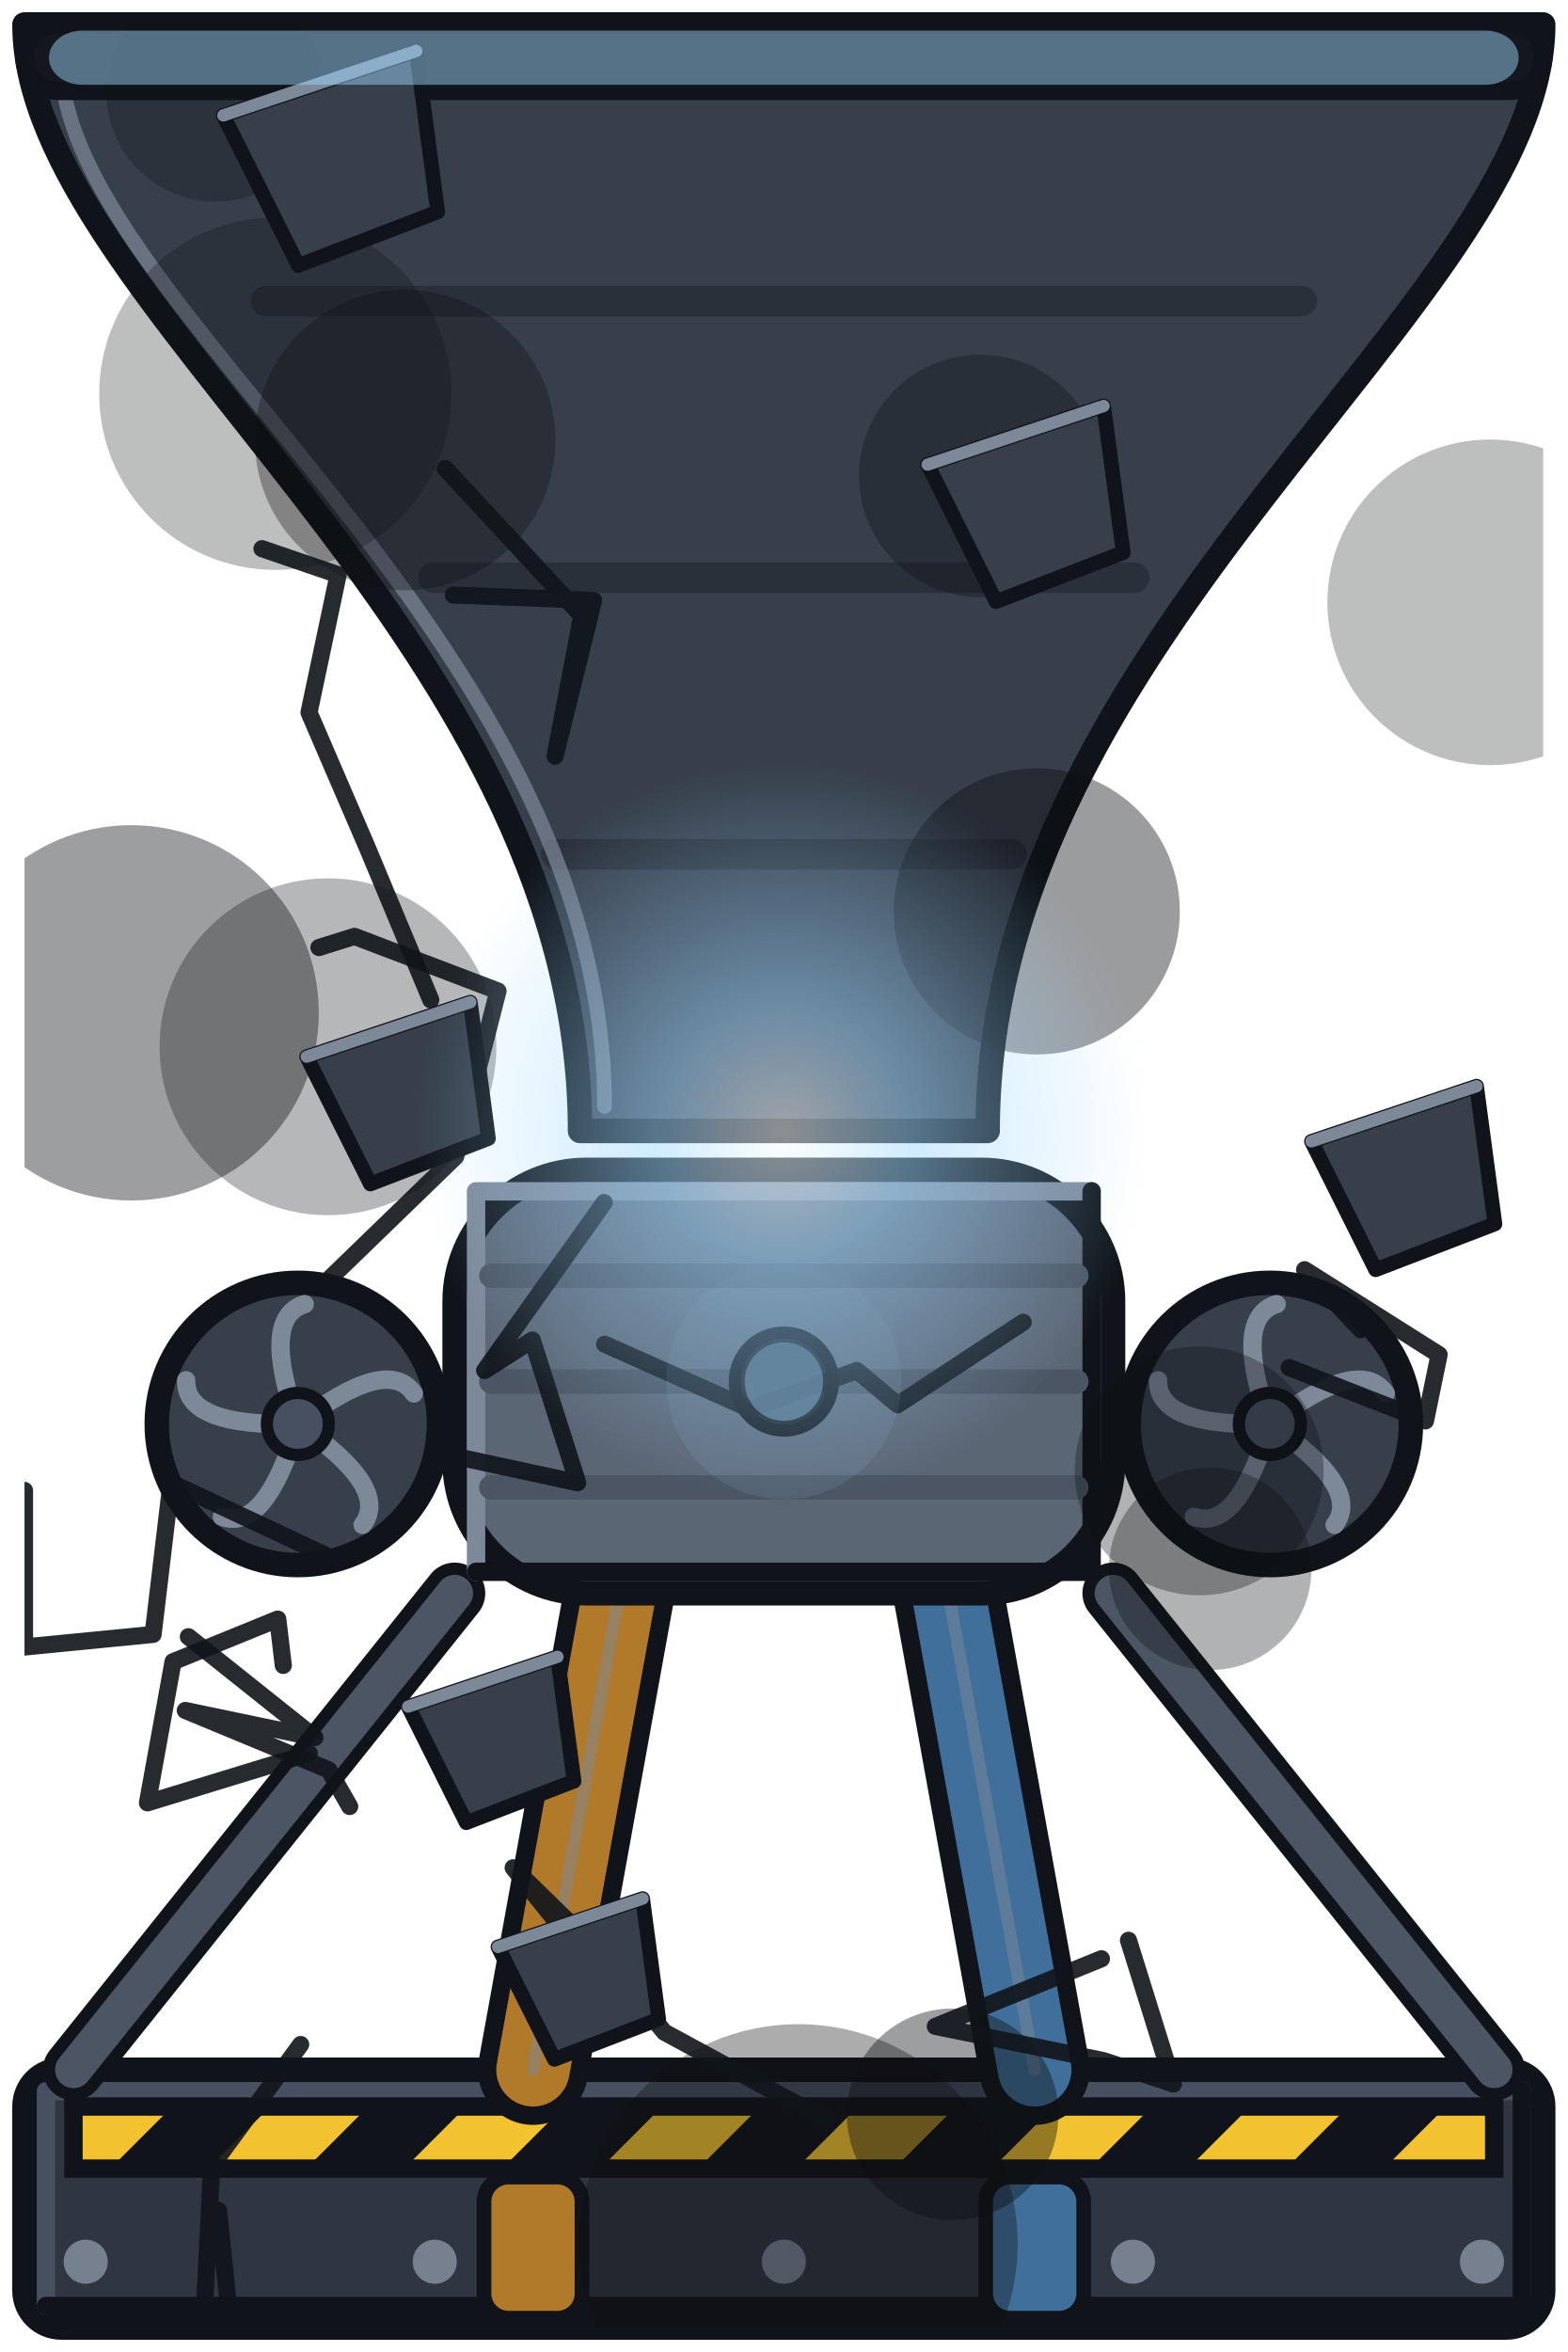
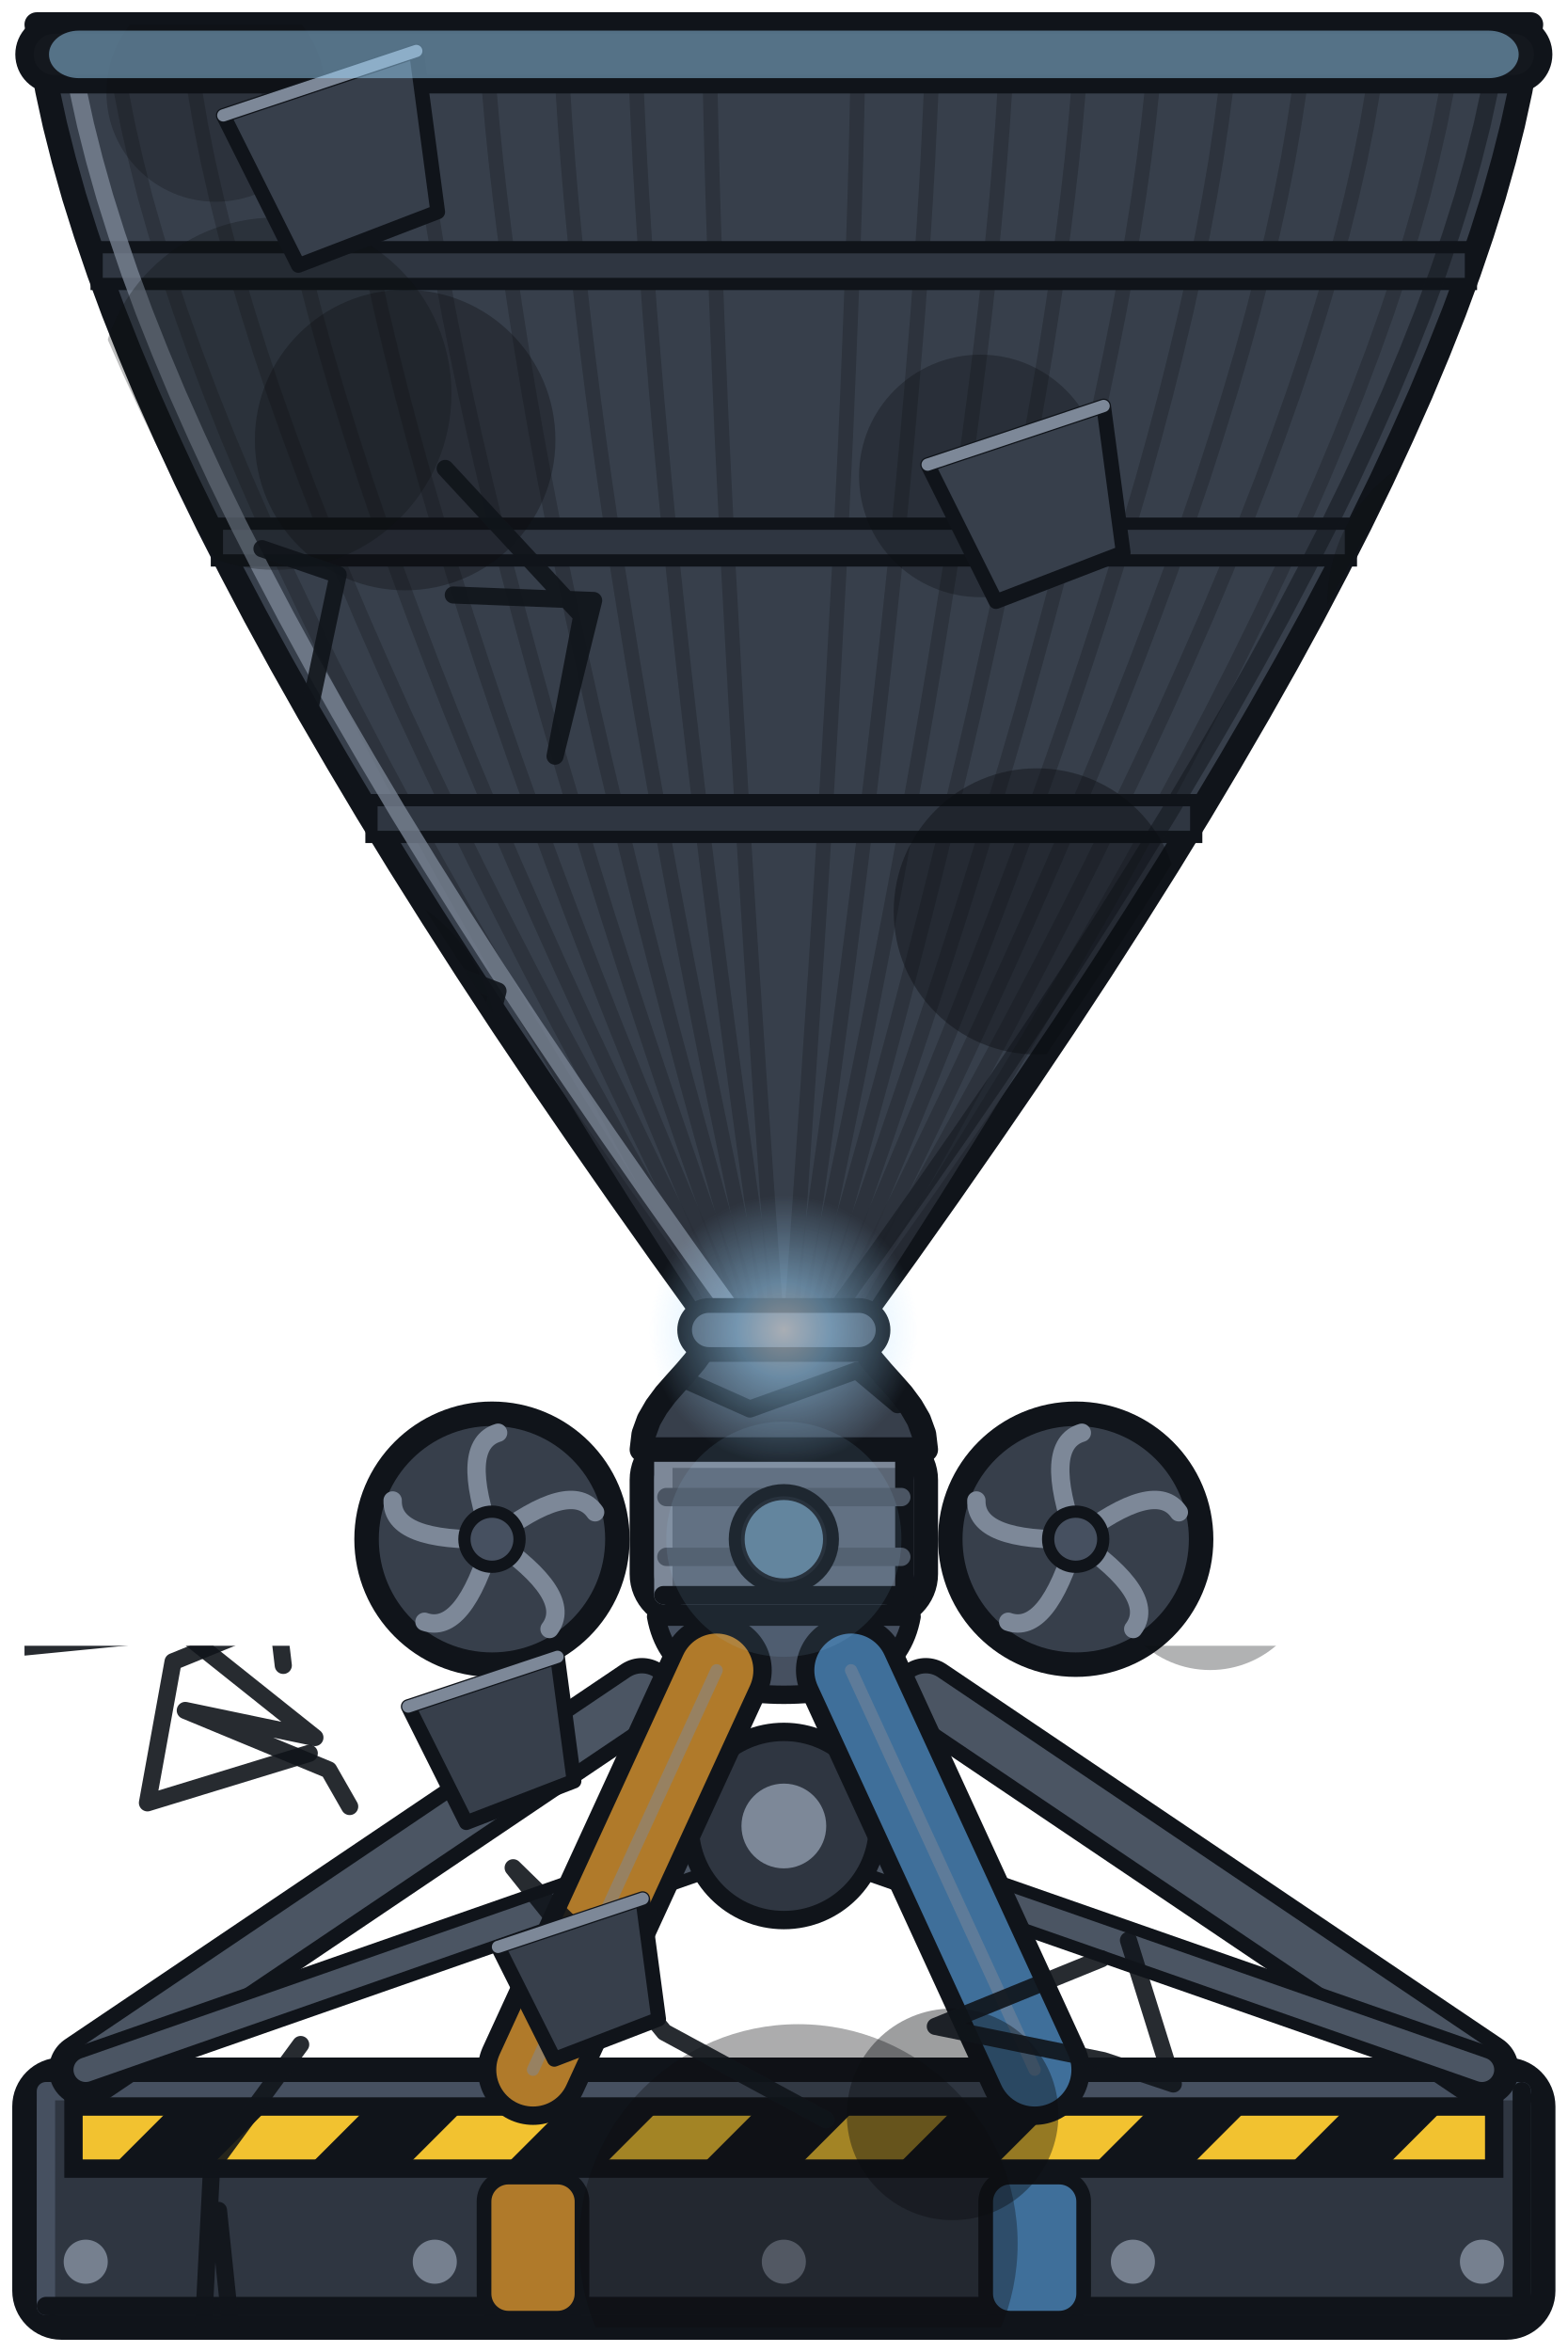
<svg xmlns="http://www.w3.org/2000/svg" width="128" height="192" viewBox="0 0 128 192">
  <defs>
    <radialGradient id="engine_bell_m_throat">
      <stop offset="0" stop-color="#ffffff" stop-opacity="0.95" />
      <stop offset="0.35" stop-color="#9fd8ff" stop-opacity="0.9" />
      <stop offset="1" stop-color="#9fd8ff" stop-opacity="0" />
    </radialGradient>
  </defs>
  <g id="base">
    <rect x="2" y="168.96" width="124" height="21.04" rx="3" fill="#2f3641" stroke="#10141a" stroke-width="2" />
    <path d="M3.75,188.25 L3.75,170.71 L124.25,170.71" fill="none" stroke="#465060" stroke-width="1.5" stroke-linejoin="round" stroke-linecap="round" />
    <path d="M124.25,170.71 L124.25,188.25 L3.75,188.25" fill="none" stroke="#10141a" stroke-width="1.5" stroke-linejoin="round" stroke-linecap="round" />
    <clipPath id="hz_bell_m_6_171">
      <rect x="6" y="171.96" width="116" height="5.07" />
    </clipPath>
    <rect x="6" y="171.96" width="116" height="5.07" fill="#f2c230" />
    <g clip-path="url(#hz_bell_m_6_171)">
      <polygon points="-7,177.03 1,177.03 6.07,171.96 -1.93,171.96" fill="#10141a" />
      <polygon points="9,177.03 17,177.03 22.07,171.96 14.07,171.96" fill="#10141a" />
      <polygon points="25,177.03 33,177.03 38.07,171.96 30.07,171.96" fill="#10141a" />
      <polygon points="41,177.03 49,177.03 54.07,171.96 46.07,171.96" fill="#10141a" />
      <polygon points="57,177.03 65,177.03 70.07,171.96 62.07,171.96" fill="#10141a" />
      <polygon points="73,177.03 81,177.03 86.07,171.96 78.07,171.96" fill="#10141a" />
      <polygon points="89,177.03 97,177.03 102.07,171.96 94.07,171.96" fill="#10141a" />
      <polygon points="105,177.03 113,177.03 118.07,171.96 110.07,171.96" fill="#10141a" />
      <polygon points="121,177.03 129,177.03 134.07,171.96 126.07,171.96" fill="#10141a" />
    </g>
    <rect x="6" y="171.96" width="116" height="5.07" fill="none" stroke="#10141a" stroke-width="1.5" />
    <circle cx="7" cy="184.63" r="1.8" fill="#7d8898" opacity="0.9" />
    <circle cx="35.5" cy="184.63" r="1.8" fill="#7d8898" opacity="0.9" />
    <circle cx="64" cy="184.63" r="1.8" fill="#7d8898" opacity="0.9" />
    <circle cx="92.5" cy="184.63" r="1.8" fill="#7d8898" opacity="0.9" />
    <circle cx="121" cy="184.63" r="1.8" fill="#7d8898" opacity="0.9" />
    <rect x="39.52" y="177.72" width="8" height="11.52" rx="2" fill="#b07a2a" stroke="#10141a" stroke-width="1.2" />
    <rect x="80.48" y="177.72" width="8" height="11.52" rx="2" fill="#3f6f9a" stroke="#10141a" stroke-width="1.2" />
-     <line x1="6" y1="168.96" x2="37.12" y2="130.06" stroke="#10141a" stroke-width="5" stroke-linecap="round" />
-     <line x1="6" y1="168.96" x2="37.12" y2="130.06" stroke="#4b5563" stroke-width="3" stroke-linecap="round" />
-     <line x1="122" y1="168.96" x2="90.88" y2="130.06" stroke="#10141a" stroke-width="5" stroke-linecap="round" />
-     <line x1="122" y1="168.96" x2="90.88" y2="130.06" stroke="#4b5563" stroke-width="3" stroke-linecap="round" />
-     <line x1="50.56" y1="130.06" x2="43.52" y2="168.96" stroke="#10141a" stroke-width="9" stroke-linecap="round" />
-     <line x1="50.56" y1="130.06" x2="43.52" y2="168.96" stroke="#b07a2a" stroke-width="6" stroke-linecap="round" />
-     <line x1="50.56" y1="130.06" x2="43.52" y2="168.96" stroke="#7d8898" stroke-width="1" stroke-linecap="round" opacity="0.5" />
-     <line x1="77.44" y1="130.06" x2="84.48" y2="168.96" stroke="#10141a" stroke-width="9" stroke-linecap="round" />
-     <line x1="77.44" y1="130.06" x2="84.48" y2="168.96" stroke="#3f6f9a" stroke-width="6" stroke-linecap="round" />
-     <line x1="77.44" y1="130.06" x2="84.48" y2="168.96" stroke="#7d8898" stroke-width="1" stroke-linecap="round" opacity="0.5" />
-     <rect x="37.12" y="95.5" width="53.76" height="34.56" rx="10.75" fill="#5b6675" stroke="#10141a" stroke-width="2" />
-     <path d="M38.87,128.31 L38.87,97.25 L89.13,97.25" fill="none" stroke="#7d8898" stroke-width="1.5" stroke-linejoin="round" stroke-linecap="round" />
-     <path d="M89.13,97.25 L89.13,128.31 L38.87,128.31" fill="none" stroke="#10141a" stroke-width="1.5" stroke-linejoin="round" stroke-linecap="round" />
-     <line x1="40.12" y1="104.14" x2="87.88" y2="104.14" stroke="#4b5563" stroke-width="2" stroke-linecap="round" />
-     <line x1="40.12" y1="112.78" x2="87.88" y2="112.78" stroke="#4b5563" stroke-width="2" stroke-linecap="round" />
-     <line x1="40.12" y1="121.42" x2="87.88" y2="121.42" stroke="#4b5563" stroke-width="2" stroke-linecap="round" />
-     <circle cx="24.32" cy="116.24" r="11.52" fill="#373f4b" stroke="#10141a" stroke-width="2" />
-     <path d="M24.32,116.24 Q31.93,121.44 29.61,124.48" fill="none" stroke="#7d8898" stroke-width="1.5" stroke-linejoin="round" stroke-linecap="round" />
-     <path d="M24.32,116.24 Q21.72,125.08 18.12,123.82" fill="none" stroke="#7d8898" stroke-width="1.5" stroke-linejoin="round" stroke-linecap="round" />
-     <path d="M24.32,116.24 Q15.11,116.5 15.2,112.68" fill="none" stroke="#7d8898" stroke-width="1.5" stroke-linejoin="round" stroke-linecap="round" />
-     <path d="M24.32,116.24 Q21.23,107.56 24.88,106.46" fill="none" stroke="#7d8898" stroke-width="1.5" stroke-linejoin="round" stroke-linecap="round" />
-     <path d="M24.32,116.24 Q31.62,110.61 33.79,113.75" fill="none" stroke="#7d8898" stroke-width="1.5" stroke-linejoin="round" stroke-linecap="round" />
-     <circle cx="24.32" cy="116.24" r="2.53" fill="#465060" stroke="#10141a" stroke-width="1" />
-     <circle cx="103.68" cy="116.24" r="11.52" fill="#373f4b" stroke="#10141a" stroke-width="2" />
-     <path d="M103.68,116.24 Q111.29,121.44 108.97,124.48" fill="none" stroke="#7d8898" stroke-width="1.5" stroke-linejoin="round" stroke-linecap="round" />
-     <path d="M103.68,116.24 Q101.08,125.08 97.48,123.82" fill="none" stroke="#7d8898" stroke-width="1.5" stroke-linejoin="round" stroke-linecap="round" />
-     <path d="M103.68,116.24 Q94.47,116.5 94.56,112.68" fill="none" stroke="#7d8898" stroke-width="1.5" stroke-linejoin="round" stroke-linecap="round" />
-     <path d="M103.68,116.24 Q100.59,107.56 104.24,106.46" fill="none" stroke="#7d8898" stroke-width="1.5" stroke-linejoin="round" stroke-linecap="round" />
-     <path d="M103.68,116.24 Q110.98,110.61 113.15,113.75" fill="none" stroke="#7d8898" stroke-width="1.5" stroke-linejoin="round" stroke-linecap="round" />
-     <circle cx="103.68" cy="116.24" r="2.53" fill="#465060" stroke="#10141a" stroke-width="1" />
-     <path d="M47.36,92.32 C47.36,51.68 2,24.58 2,2 L126,2 C126,24.58 80.64,51.68 80.64,92.32 Z" fill="#373f4b" stroke="#10141a" stroke-width="2" stroke-linejoin="round" stroke-linecap="round" />
-     <line x1="45.42" y1="69.74" x2="82.58" y2="69.74" stroke="#2a3039" stroke-width="2.5" stroke-linecap="round" />
-     <line x1="35.4" y1="47.16" x2="92.6" y2="47.16" stroke="#2a3039" stroke-width="2.5" stroke-linecap="round" />
-     <line x1="21.73" y1="24.58" x2="106.27" y2="24.58" stroke="#2a3039" stroke-width="2.5" stroke-linecap="round" />
-     <path d="M49.36,90.32 C49.36,51.68 5,24.58 5,5" fill="none" stroke="#7d8898" stroke-width="1.2" stroke-linejoin="round" stroke-linecap="round" opacity="0.7" />
-     <rect x="2" y="2" width="124" height="5.42" rx="2.71" fill="#14181e" stroke="#10141a" stroke-width="1.5" />
-     <circle cx="64" cy="112.78" r="4" fill="#1b2028" stroke="#10141a" stroke-width="1" />
+     <rect x="52.41" y="117.33" width="23.18" height="14.64" rx="3.48" fill="#5b6675" stroke="#10141a" stroke-width="2" />
+     <path d="M54.16,130.22 L54.16,119.08 L73.84,119.08" fill="none" stroke="#7d8898" stroke-width="1.5" stroke-linejoin="round" stroke-linecap="round" />
+     <path d="M73.84,119.08 L73.84,130.22 L54.16,130.22" fill="none" stroke="#10141a" stroke-width="1.5" stroke-linejoin="round" stroke-linecap="round" />
+     <line x1="54.41" y1="122.21" x2="73.59" y2="122.21" stroke="#4b5563" stroke-width="1.5" stroke-linecap="round" />
+     <line x1="54.41" y1="127.09" x2="73.59" y2="127.09" stroke="#4b5563" stroke-width="1.5" stroke-linecap="round" />
+     <path d="M53.57,131.97 Q54.73,138.35 64,138.35 Q73.27,138.35 74.43,131.97 Z" fill="#465060" stroke="#10141a" stroke-width="1.5" stroke-linejoin="round" stroke-linecap="round" />
+     <path d="M75.59,118.33 L75.44,117.07 L75.02,115.91 L74.4,114.84 L73.66,113.84 L72.84,112.91 L72.03,112.01 L71.29,111.14 L70.67,110.29 L70.25,109.44 L70.1,108.57 L70.11,108.33 L70.15,108.09 L70.21,107.85 L70.3,107.63 L70.41,107.41 L70.55,107.2 L74.06,102.33 L77.45,97.54 L80.73,92.83 L83.9,88.21 L86.95,83.67 L89.88,79.21 L92.69,74.83 L95.39,70.54 L97.98,66.32 L100.44,62.19 L102.79,58.15 L105.03,54.18 L107.15,50.3 L109.15,46.5 L111.04,42.79 L112.81,39.16 L114.46,35.6 L116,32.14 L117.42,28.75 L118.73,25.45 L119.92,22.23 L120.99,19.09 L121.95,16.04 L122.79,13.06 L123.52,10.17 L124.13,7.37 L124.62,4.64 L125,2 L3,2 L3.38,4.64 L3.87,7.37 L4.48,10.17 L5.21,13.06 L6.05,16.04 L7.01,19.09 L8.08,22.23 L9.27,25.45 L10.58,28.75 L12,32.14 L13.54,35.6 L15.19,39.16 L16.96,42.79 L18.85,46.5 L20.85,50.3 L22.97,54.18 L25.21,58.15 L27.56,62.19 L30.02,66.32 L32.61,70.54 L35.31,74.83 L38.12,79.21 L41.05,83.67 L44.1,88.21 L47.27,92.83 L50.55,97.54 L53.94,102.33 L57.45,107.2 L57.59,107.41 L57.7,107.63 L57.79,107.85 L57.85,108.09 L57.89,108.33 L57.9,108.57 L57.75,109.44 L57.33,110.29 L56.71,111.14 L55.97,112.01 L55.16,112.91 L54.34,113.84 L53.6,114.84 L52.98,115.91 L52.56,117.07 L52.41,118.33 Z" fill="#373f4b" stroke="#10141a" stroke-width="2" stroke-linejoin="round" stroke-linecap="round" />
+     <path d="M63.39,108.57 L63.39,108.33 L63.38,108.09 L63.38,107.85 L63.37,107.63 L63.36,107.41 L63.35,107.2 L62.99,102.33 L62.65,97.54 L62.33,92.83 L62.01,88.21 L61.71,83.67 L61.41,79.21 L61.13,74.83 L60.86,70.54 L60.6,66.32 L60.36,62.19 L60.12,58.15 L59.9,54.18 L59.69,50.3 L59.48,46.5 L59.3,42.79 L59.12,39.16 L58.95,35.6 L58.8,32.14 L58.66,28.75 L58.53,25.45 L58.41,22.23 L58.3,19.09 L58.2,16.04 L58.12,13.06 L58.05,10.17 L57.99,7.37 L57.94,4.64 L57.9,2" fill="none" stroke="#2a3039" stroke-width="1.2" stroke-linejoin="round" stroke-linecap="round" opacity="0.8" />
+     <path d="M64.61,108.57 L64.61,108.33 L64.62,108.09 L64.62,107.85 L64.63,107.63 L64.64,107.41 L64.65,107.2 L65.01,102.33 L65.35,97.54 L65.67,92.83 L65.99,88.21 L66.29,83.67 L66.59,79.21 L66.87,74.83 L67.14,70.54 L67.4,66.32 L67.64,62.19 L67.88,58.15 L68.1,54.18 L68.31,50.3 L68.52,46.5 L68.7,42.79 L68.88,39.16 L69.05,35.6 L69.2,32.14 L69.34,28.75 L69.47,25.45 L69.59,22.23 L69.7,19.09 L69.8,16.04 L69.88,13.06 L69.95,10.17 L70.01,7.37 L70.06,4.64 L70.1,2" fill="none" stroke="#2a3039" stroke-width="1.2" stroke-linejoin="round" stroke-linecap="round" opacity="0.8" />
+     <path d="M62.78,108.57 L62.78,108.33 L62.77,108.09 L62.76,107.85 L62.74,107.63 L62.72,107.41 L62.69,107.2 L61.99,102.33 L61.31,97.54 L60.65,92.83 L60.02,88.21 L59.41,83.67 L58.82,79.21 L58.26,74.83 L57.72,70.54 L57.2,66.32 L56.71,62.19 L56.24,58.15 L55.79,54.18 L55.37,50.3 L54.97,46.5 L54.59,42.79 L54.24,39.16 L53.91,35.6 L53.6,32.14 L53.32,28.75 L53.05,25.45 L52.82,22.23 L52.6,19.09 L52.41,16.04 L52.24,13.06 L52.1,10.17 L51.97,7.37 L51.88,4.64 L51.8,2" fill="none" stroke="#2a3039" stroke-width="1.2" stroke-linejoin="round" stroke-linecap="round" opacity="0.8" />
+     <path d="M65.22,108.57 L65.22,108.33 L65.23,108.09 L65.24,107.85 L65.26,107.63 L65.28,107.41 L65.31,107.2 L66.01,102.33 L66.69,97.54 L67.35,92.83 L67.98,88.21 L68.59,83.67 L69.18,79.21 L69.74,74.83 L70.28,70.54 L70.8,66.32 L71.29,62.19 L71.76,58.15 L72.21,54.18 L72.63,50.3 L73.03,46.5 L73.41,42.79 L73.76,39.16 L74.09,35.6 L74.4,32.14 L74.68,28.75 L74.95,25.45 L75.18,22.23 L75.4,19.09 L75.59,16.04 L75.76,13.06 L75.9,10.17 L76.03,7.37 L76.12,4.64 L76.2,2" fill="none" stroke="#2a3039" stroke-width="1.2" stroke-linejoin="round" stroke-linecap="round" opacity="0.8" />
+     <path d="M62.17,108.57 L62.17,108.33 L62.15,108.09 L62.14,107.85 L62.11,107.63 L62.08,107.41 L62.04,107.2 L60.98,102.33 L59.96,97.54 L58.98,92.83 L58.03,88.21 L57.12,83.67 L56.24,79.21 L55.39,74.83 L54.58,70.54 L53.81,66.32 L53.07,62.19 L52.36,58.15 L51.69,54.18 L51.06,50.3 L50.45,46.5 L49.89,42.79 L49.36,39.16 L48.86,35.6 L48.4,32.14 L47.97,28.75 L47.58,25.45 L47.22,22.23 L46.9,19.09 L46.61,16.04 L46.36,13.06 L46.14,10.17 L45.96,7.37 L45.81,4.64 L45.7,2" fill="none" stroke="#2a3039" stroke-width="1.2" stroke-linejoin="round" stroke-linecap="round" opacity="0.8" />
+     <path d="M65.83,108.57 L65.83,108.33 L65.85,108.09 L65.86,107.85 L65.89,107.63 L65.92,107.41 L65.96,107.2 L67.02,102.33 L68.04,97.54 L69.02,92.83 L69.97,88.21 L70.88,83.67 L71.76,79.21 L72.61,74.83 L73.42,70.54 L74.19,66.32 L74.93,62.19 L75.64,58.15 L76.31,54.18 L76.94,50.3 L77.55,46.5 L78.11,42.79 L78.64,39.16 L79.14,35.6 L79.6,32.14 L80.03,28.75 L80.42,25.45 L80.78,22.23 L81.1,19.09 L81.39,16.04 L81.64,13.06 L81.86,10.17 L82.04,7.37 L82.19,4.64 L82.3,2" fill="none" stroke="#2a3039" stroke-width="1.2" stroke-linejoin="round" stroke-linecap="round" opacity="0.8" />
+     <path d="M61.56,108.57 L61.55,108.33 L61.54,108.09 L61.51,107.85 L61.48,107.63 L61.44,107.41 L61.38,107.2 L59.98,102.33 L58.62,97.54 L57.31,92.83 L56.04,88.21 L54.82,83.67 L53.65,79.21 L52.52,74.83 L51.44,70.54 L50.41,66.32 L49.42,62.19 L48.48,58.15 L47.59,54.18 L46.74,50.3 L45.94,46.5 L45.18,42.79 L44.48,39.16 L43.81,35.6 L43.2,32.14 L42.63,28.75 L42.11,25.45 L41.63,22.23 L41.2,19.09 L40.82,16.04 L40.48,13.06 L40.19,10.17 L39.95,7.37 L39.75,4.64 L39.6,2" fill="none" stroke="#2a3039" stroke-width="1.2" stroke-linejoin="round" stroke-linecap="round" opacity="0.8" />
+     <path d="M66.44,108.57 L66.45,108.33 L66.46,108.09 L66.49,107.85 L66.52,107.63 L66.56,107.41 L66.62,107.2 L68.02,102.33 L69.38,97.54 L70.69,92.83 L71.96,88.21 L73.18,83.67 L74.35,79.21 L75.48,74.83 L76.56,70.54 L77.59,66.32 L78.58,62.19 L79.52,58.15 L80.41,54.18 L81.26,50.3 L82.06,46.5 L82.82,42.79 L83.52,39.16 L84.19,35.6 L84.8,32.14 L85.37,28.75 L85.89,25.45 L86.37,22.23 L86.8,19.09 L87.18,16.04 L87.52,13.06 L87.81,10.17 L88.05,7.37 L88.25,4.64 L88.4,2" fill="none" stroke="#2a3039" stroke-width="1.2" stroke-linejoin="round" stroke-linecap="round" opacity="0.8" />
+     <path d="M60.95,108.57 L60.94,108.33 L60.92,108.09 L60.89,107.85 L60.85,107.63 L60.79,107.41 L60.73,107.2 L58.97,102.33 L57.27,97.54 L55.63,92.83 L54.05,88.21 L52.53,83.67 L51.06,79.21 L49.65,74.83 L48.3,70.54 L47.01,66.32 L45.78,62.19 L44.6,58.15 L43.49,54.18 L42.43,50.3 L41.42,46.5 L40.48,42.79 L39.6,39.16 L38.77,35.6 L38,32.14 L37.29,28.75 L36.63,25.45 L36.04,22.23 L35.5,19.09 L35.02,16.04 L34.6,13.06 L34.24,10.17 L33.94,7.37 L33.69,4.64 L33.5,2" fill="none" stroke="#2a3039" stroke-width="1.2" stroke-linejoin="round" stroke-linecap="round" opacity="0.8" />
+     <path d="M67.05,108.57 L67.06,108.33 L67.08,108.09 L67.11,107.85 L67.15,107.63 L67.21,107.41 L67.27,107.2 L69.03,102.33 L70.73,97.54 L72.37,92.83 L73.95,88.21 L75.47,83.67 L76.94,79.21 L78.35,74.83 L79.7,70.54 L80.99,66.32 L82.22,62.19 L83.4,58.15 L84.51,54.18 L85.57,50.3 L86.58,46.5 L87.52,42.79 L88.4,39.16 L89.23,35.6 L90,32.14 L90.71,28.75 L91.37,25.45 L91.96,22.23 L92.5,19.09 L92.98,16.04 L93.4,13.06 L93.76,10.17 L94.06,7.37 L94.31,4.64 L94.5,2" fill="none" stroke="#2a3039" stroke-width="1.2" stroke-linejoin="round" stroke-linecap="round" opacity="0.8" />
+     <path d="M60.34,108.57 L60.33,108.33 L60.31,108.09 L60.27,107.85 L60.22,107.63 L60.15,107.41 L60.07,107.2 L57.97,102.33 L55.93,97.54 L53.96,92.83 L52.06,88.21 L50.23,83.67 L48.47,79.21 L46.78,74.83 L45.16,70.54 L43.61,66.32 L42.13,62.19 L40.72,58.15 L39.38,54.18 L38.11,50.3 L36.91,46.5 L35.78,42.79 L34.71,39.16 L33.72,35.6 L32.8,32.14 L31.95,28.75 L31.16,25.45 L30.45,22.23 L29.8,19.09 L29.23,16.04 L28.72,13.06 L28.29,10.17 L27.92,7.37 L27.63,4.64 L27.4,2" fill="none" stroke="#2a3039" stroke-width="1.2" stroke-linejoin="round" stroke-linecap="round" opacity="0.8" />
+     <path d="M67.66,108.57 L67.67,108.33 L67.69,108.09 L67.73,107.85 L67.78,107.63 L67.85,107.41 L67.93,107.2 L70.03,102.33 L72.07,97.54 L74.04,92.83 L75.94,88.21 L77.77,83.67 L79.53,79.21 L81.22,74.83 L82.84,70.54 L84.39,66.32 L85.87,62.19 L87.28,58.15 L88.62,54.18 L89.89,50.3 L91.09,46.5 L92.22,42.79 L93.29,39.16 L94.28,35.6 L95.2,32.14 L96.05,28.75 L96.84,25.45 L97.55,22.23 L98.2,19.09 L98.77,16.04 L99.28,13.06 L99.71,10.17 L100.08,7.37 L100.37,4.64 L100.6,2" fill="none" stroke="#2a3039" stroke-width="1.2" stroke-linejoin="round" stroke-linecap="round" opacity="0.8" />
+     <path d="M59.73,108.57 L59.72,108.33 L59.69,108.09 L59.65,107.85 L59.59,107.63 L59.51,107.41 L59.42,107.2 L56.96,102.33 L54.58,97.54 L52.29,92.83 L50.07,88.21 L47.94,83.67 L45.89,79.21 L43.92,74.83 L42.03,70.54 L40.22,66.32 L38.49,62.19 L36.84,58.15 L35.28,54.18 L33.8,50.3 L32.39,46.5 L31.07,42.79 L29.83,39.16 L28.68,35.6 L27.6,32.14 L26.6,28.75 L25.69,25.45 L24.86,22.23 L24.1,19.09 L23.43,16.04 L22.84,13.06 L22.34,10.17 L21.91,7.37 L21.56,4.64 L21.3,2" fill="none" stroke="#2a3039" stroke-width="1.2" stroke-linejoin="round" stroke-linecap="round" opacity="0.8" />
+     <path d="M68.27,108.57 L68.28,108.33 L68.31,108.09 L68.35,107.85 L68.41,107.63 L68.49,107.41 L68.58,107.2 L71.04,102.33 L73.42,97.54 L75.71,92.83 L77.93,88.21 L80.06,83.67 L82.11,79.21 L84.08,74.83 L85.97,70.54 L87.78,66.32 L89.51,62.19 L91.16,58.15 L92.72,54.18 L94.2,50.3 L95.61,46.5 L96.93,42.79 L98.17,39.16 L99.32,35.6 L100.4,32.14 L101.4,28.75 L102.31,25.45 L103.14,22.23 L103.9,19.09 L104.57,16.04 L105.16,13.06 L105.66,10.17 L106.09,7.37 L106.44,4.64 L106.7,2" fill="none" stroke="#2a3039" stroke-width="1.2" stroke-linejoin="round" stroke-linecap="round" opacity="0.8" />
+     <path d="M59.12,108.57 L59.11,108.33 L59.08,108.09 L59.03,107.85 L58.96,107.63 L58.87,107.41 L58.76,107.2 L55.95,102.33 L53.24,97.54 L50.61,92.83 L48.08,88.21 L45.64,83.67 L43.3,79.21 L41.05,74.83 L38.89,70.54 L36.82,66.32 L34.85,62.19 L32.96,58.15 L31.18,54.18 L29.48,50.3 L27.88,46.5 L26.37,42.79 L24.95,39.16 L23.63,35.6 L22.4,32.14 L21.26,28.75 L20.22,25.45 L19.26,22.23 L18.4,19.09 L17.64,16.04 L16.96,13.06 L16.38,10.17 L15.9,7.37 L15.5,4.64 L15.2,2" fill="none" stroke="#2a3039" stroke-width="1.2" stroke-linejoin="round" stroke-linecap="round" opacity="0.8" />
+     <path d="M68.88,108.57 L68.89,108.33 L68.92,108.09 L68.97,107.85 L69.04,107.63 L69.13,107.41 L69.24,107.2 L72.05,102.33 L74.76,97.54 L77.39,92.83 L79.92,88.21 L82.36,83.67 L84.7,79.21 L86.95,74.83 L89.11,70.54 L91.18,66.32 L93.15,62.19 L95.04,58.15 L96.82,54.18 L98.52,50.3 L100.12,46.5 L101.63,42.79 L103.05,39.16 L104.37,35.6 L105.6,32.14 L106.74,28.75 L107.78,25.45 L108.74,22.23 L109.6,19.09 L110.36,16.04 L111.04,13.06 L111.62,10.17 L112.1,7.37 L112.5,4.64 L112.8,2" fill="none" stroke="#2a3039" stroke-width="1.2" stroke-linejoin="round" stroke-linecap="round" opacity="0.8" />
+     <path d="M58.51,108.57 L58.5,108.33 L58.46,108.09 L58.41,107.85 L58.33,107.63 L58.23,107.41 L58.11,107.2 L54.95,102.33 L51.89,97.54 L48.94,92.83 L46.09,88.21 L43.35,83.67 L40.71,79.21 L38.18,74.83 L35.75,70.54 L33.42,66.32 L31.2,62.19 L29.09,58.15 L27.07,54.18 L25.17,50.3 L23.36,46.5 L21.67,42.79 L20.07,39.16 L18.58,35.6 L17.2,32.14 L15.92,28.75 L14.74,25.45 L13.67,22.23 L12.71,19.09 L11.84,16.04 L11.09,13.06 L10.43,10.17 L9.88,7.37 L9.44,4.64 L9.1,2" fill="none" stroke="#2a3039" stroke-width="1.2" stroke-linejoin="round" stroke-linecap="round" opacity="0.8" />
+     <path d="M69.49,108.57 L69.5,108.33 L69.54,108.09 L69.59,107.85 L69.67,107.63 L69.77,107.41 L69.89,107.2 L73.05,102.33 L76.11,97.54 L79.06,92.83 L81.91,88.21 L84.65,83.67 L87.29,79.21 L89.82,74.83 L92.25,70.54 L94.58,66.32 L96.8,62.19 L98.91,58.15 L100.93,54.18 L102.83,50.3 L104.64,46.5 L106.33,42.79 L107.93,39.16 L109.42,35.6 L110.8,32.14 L112.08,28.75 L113.26,25.45 L114.33,22.23 L115.29,19.09 L116.16,16.04 L116.91,13.06 L117.57,10.17 L118.12,7.37 L118.56,4.64 L118.9,2" fill="none" stroke="#2a3039" stroke-width="1.2" stroke-linejoin="round" stroke-linecap="round" opacity="0.8" />
+     <rect x="30.33" y="65.32" width="67.34" height="3" fill="#2f3641" stroke="#10141a" stroke-width="1" />
+     <rect x="17.71" y="42.75" width="92.59" height="3" fill="#2f3641" stroke="#10141a" stroke-width="1" />
+     <rect x="7.89" y="20.18" width="112.21" height="3" fill="#2f3641" stroke="#10141a" stroke-width="1" />
+     <path d="M60.4,108.57 L60.39,108.33 L60.35,108.09 L60.29,107.85 L60.2,107.63 L60.09,107.41 L59.95,107.2 L56.44,102.33 L53.05,97.54 L49.77,92.83 L46.6,88.21 L43.55,83.67 L40.62,79.21 L37.81,74.83 L35.11,70.54 L32.52,66.32 L30.06,62.19 L27.71,58.15 L25.47,54.18 L23.35,50.3 L21.35,46.5 L19.46,42.79 L17.69,39.16 L16.04,35.6 L14.5,32.14 L13.08,28.75 L11.77,25.45 L10.58,22.23 L9.51,19.09 L8.55,16.04 L7.71,13.06 L6.98,10.17 L6.37,7.37 L5.88,4.64 L5.5,2" fill="none" stroke="#7d8898" stroke-width="1.4" stroke-linejoin="round" stroke-linecap="round" opacity="0.75" />
+     <path d="M67.6,108.57 L67.61,108.33 L67.65,108.09 L67.71,107.85 L67.8,107.63 L67.91,107.41 L68.05,107.2 L71.56,102.33 L74.95,97.54 L78.23,92.83 L81.4,88.21 L84.45,83.67 L87.38,79.21 L90.19,74.83 L92.89,70.54 L95.48,66.32 L97.94,62.19 L100.29,58.15 L102.53,54.18 L104.65,50.3 L106.65,46.5 L108.54,42.79 L110.31,39.16 L111.96,35.6 L113.5,32.14 L114.92,28.75 L116.23,25.45 L117.42,22.23 L118.49,19.09 L119.45,16.04 L120.29,13.06 L121.02,10.17 L121.63,7.37 L122.12,4.64 L122.5,2" fill="none" stroke="#10141a" stroke-width="1.4" stroke-linejoin="round" stroke-linecap="round" opacity="0.5" />
+     <rect x="55.9" y="106.57" width="16.2" height="4" rx="2" fill="#4b5563" stroke="#10141a" stroke-width="1.2" />
+     <rect x="2" y="2" width="124" height="4.88" rx="2.44" fill="#14181e" stroke="#10141a" stroke-width="1.5" />
+     <circle cx="40.17" cy="125.65" r="10.24" fill="#373f4b" stroke="#10141a" stroke-width="2" />
+     <path d="M40.17,125.65 Q46.93,130.28 44.87,132.98" fill="none" stroke="#7d8898" stroke-width="1.5" stroke-linejoin="round" stroke-linecap="round" />
+     <path d="M40.17,125.65 Q37.86,133.51 34.66,132.39" fill="none" stroke="#7d8898" stroke-width="1.5" stroke-linejoin="round" stroke-linecap="round" />
+     <path d="M40.17,125.65 Q31.98,125.89 32.06,122.49" fill="none" stroke="#7d8898" stroke-width="1.5" stroke-linejoin="round" stroke-linecap="round" />
+     <path d="M40.17,125.65 Q37.42,117.94 40.67,116.96" fill="none" stroke="#7d8898" stroke-width="1.5" stroke-linejoin="round" stroke-linecap="round" />
+     <path d="M40.17,125.65 Q46.66,120.65 48.59,123.45" fill="none" stroke="#7d8898" stroke-width="1.5" stroke-linejoin="round" stroke-linecap="round" />
+     <circle cx="40.17" cy="125.65" r="2.25" fill="#465060" stroke="#10141a" stroke-width="1" />
+     <circle cx="87.83" cy="125.65" r="10.24" fill="#373f4b" stroke="#10141a" stroke-width="2" />
+     <path d="M87.83,125.65 Q94.59,130.28 92.53,132.98" fill="none" stroke="#7d8898" stroke-width="1.5" stroke-linejoin="round" stroke-linecap="round" />
+     <path d="M87.83,125.65 Q85.52,133.51 82.32,132.39" fill="none" stroke="#7d8898" stroke-width="1.5" stroke-linejoin="round" stroke-linecap="round" />
+     <path d="M87.83,125.65 Q79.64,125.89 79.72,122.49" fill="none" stroke="#7d8898" stroke-width="1.5" stroke-linejoin="round" stroke-linecap="round" />
+     <path d="M87.83,125.65 Q85.08,117.94 88.33,116.96" fill="none" stroke="#7d8898" stroke-width="1.5" stroke-linejoin="round" stroke-linecap="round" />
+     <path d="M87.83,125.65 Q94.32,120.65 96.25,123.45" fill="none" stroke="#7d8898" stroke-width="1.5" stroke-linejoin="round" stroke-linecap="round" />
+     <circle cx="87.83" cy="125.65" r="2.25" fill="#465060" stroke="#10141a" stroke-width="1" />
+     <line x1="7" y1="168.96" x2="52.41" y2="138.35" stroke="#10141a" stroke-width="6" stroke-linecap="round" />
+     <line x1="7" y1="168.96" x2="52.41" y2="138.35" stroke="#4b5563" stroke-width="3.5" stroke-linecap="round" />
+     <line x1="7" y1="168.96" x2="64" y2="149.06" stroke="#10141a" stroke-width="4" stroke-linecap="round" />
+     <line x1="7" y1="168.96" x2="64" y2="149.06" stroke="#4b5563" stroke-width="2" stroke-linecap="round" />
+     <line x1="121" y1="168.96" x2="75.59" y2="138.35" stroke="#10141a" stroke-width="6" stroke-linecap="round" />
+     <line x1="121" y1="168.96" x2="75.59" y2="138.35" stroke="#4b5563" stroke-width="3.5" stroke-linecap="round" />
+     <line x1="121" y1="168.96" x2="64" y2="149.06" stroke="#10141a" stroke-width="4" stroke-linecap="round" />
+     <line x1="121" y1="168.96" x2="64" y2="149.06" stroke="#4b5563" stroke-width="2" stroke-linecap="round" />
+     <circle cx="64" cy="149.06" r="7.68" fill="#2f3641" stroke="#10141a" stroke-width="1.5" />
+     <circle cx="64" cy="149.06" r="3.46" fill="#7d8898" />
+     <line x1="58.51" y1="136.35" x2="43.52" y2="168.96" stroke="#10141a" stroke-width="9" stroke-linecap="round" />
+     <line x1="58.51" y1="136.35" x2="43.52" y2="168.96" stroke="#b07a2a" stroke-width="6" stroke-linecap="round" />
+     <line x1="58.51" y1="136.35" x2="43.52" y2="168.96" stroke="#7d8898" stroke-width="1" stroke-linecap="round" opacity="0.5" />
+     <line x1="69.49" y1="136.35" x2="84.48" y2="168.96" stroke="#10141a" stroke-width="9" stroke-linecap="round" />
+     <line x1="69.49" y1="136.35" x2="84.48" y2="168.96" stroke="#3f6f9a" stroke-width="6" stroke-linecap="round" />
+     <line x1="69.49" y1="136.35" x2="84.48" y2="168.96" stroke="#7d8898" stroke-width="1" stroke-linecap="round" opacity="0.5" />
+     <circle cx="64" cy="125.65" r="4" fill="#1b2028" stroke="#10141a" stroke-width="1" />
    <clipPath id="components_engine_m_clip0">
-       <path d="M2,2 H126 V90.32 L126,190 H2 Z" />
+       <path d="M77.59,138.35 L75.59,118.33 L75.44,117.07 L75.02,115.91 L74.4,114.84 L73.66,113.84 L72.84,112.91 L72.03,112.01 L71.29,111.14 L70.67,110.29 L70.25,109.44 L70.1,108.57 L70.11,108.33 L70.15,108.09 L70.21,107.85 L70.3,107.63 L70.41,107.41 L70.55,107.2 L74.23,102.1 L77.78,97.1 L81.22,92.2 L84.53,87.4 L87.72,82.7 L90.78,78.09 L93.72,73.59 L96.54,69.18 L99.23,64.88 L101.8,60.67 L104.25,56.57 L106.58,52.56 L108.78,48.66 L110.85,44.85 L112.81,41.14 L114.64,37.53 L116.35,34.02 L117.93,30.62 L119.39,27.31 L120.73,24.1 L121.95,20.99 L123.04,17.97 L124.01,15.06 L124.85,12.25 L125.57,9.54 L126.17,6.93 L126.65,4.41 L127,2 L1,2 L1.35,4.41 L1.83,6.93 L2.43,9.54 L3.15,12.25 L3.99,15.06 L4.96,17.97 L6.05,20.99 L7.27,24.1 L8.61,27.31 L10.07,30.62 L11.65,34.02 L13.36,37.53 L15.19,41.14 L17.15,44.85 L19.22,48.66 L21.42,52.56 L23.75,56.57 L26.2,60.67 L28.77,64.88 L31.46,69.18 L34.28,73.59 L37.22,78.09 L40.28,82.7 L43.47,87.4 L46.78,92.2 L50.22,97.1 L53.77,102.1 L57.45,107.2 L57.59,107.41 L57.7,107.63 L57.79,107.85 L57.85,108.09 L57.89,108.33 L57.9,108.57 L57.75,109.44 L57.33,110.29 L56.71,111.14 L55.97,112.01 L55.16,112.91 L54.34,113.84 L53.6,114.84 L52.98,115.91 L52.56,117.07 L52.41,118.33 L50.41,138.35 Z M2,134.35 H126 V190 H2 Z" />
    </clipPath>
    <g clip-path="url(#components_engine_m_clip0)">
      <circle cx="97.91" cy="120.07" r="10.16" fill="#0b0d10" opacity="0.32" />
      <circle cx="98.81" cy="128.06" r="8.27" fill="#0b0d10" opacity="0.32" />
      <circle cx="26.78" cy="85.45" r="13.75" fill="#0b0d10" opacity="0.3" />
      <circle cx="77.78" cy="172.6" r="8.64" fill="#0b0d10" opacity="0.4" />
      <circle cx="65.18" cy="183.15" r="17.91" fill="#0b0d10" opacity="0.34" />
      <circle cx="22.48" cy="32.14" r="14.38" fill="#0b0d10" opacity="0.27" />
      <circle cx="10.71" cy="82.68" r="15.32" fill="#0b0d10" opacity="0.4" />
      <circle cx="80.04" cy="38.85" r="9.9" fill="#0b0d10" opacity="0.31" />
      <circle cx="17.62" cy="7.54" r="8.93" fill="#0b0d10" opacity="0.26" />
      <circle cx="33.08" cy="35.92" r="12.27" fill="#0b0d10" opacity="0.33" />
      <circle cx="84.65" cy="74.4" r="11.68" fill="#0b0d10" opacity="0.41" />
      <circle cx="121.67" cy="49.17" r="13.29" fill="#0b0d10" opacity="0.27" />
      <path d="M92.14,158.39 L95.8,170.12 L90.08,168.21 L76.37,165.42 L89.93,159.9" fill="none" stroke="#10141a" stroke-width="1.4" stroke-linejoin="round" stroke-linecap="round" opacity="0.9" />
      <path d="M24.55,166.9 L17.28,176.81 L16.61,190 L18.84,190 L17.84,180.44" fill="none" stroke="#10141a" stroke-width="1.4" stroke-linejoin="round" stroke-linecap="round" opacity="0.9" />
      <path d="M26.49,104.79 L37.21,94.41 L40.66,80.9 L28.94,76.44 L26.04,77.35" fill="none" stroke="#10141a" stroke-width="1.4" stroke-linejoin="round" stroke-linecap="round" opacity="0.9" />
      <path d="M67.44,173.04 L54.24,165.89 L48.77,159.18 L41.9,152.47 L50.86,163.67" fill="none" stroke="#10141a" stroke-width="1.4" stroke-linejoin="round" stroke-linecap="round" opacity="0.9" />
      <path d="M26.48,126.91 L13.97,121.04 L12.5,133.42 L2,134.45 L2,121.67" fill="none" stroke="#10141a" stroke-width="1.4" stroke-linejoin="round" stroke-linecap="round" opacity="0.9" />
      <path d="M23.13,135.95 L22.68,132.17 L14.13,135.65 L12.04,147.17 L25.25,143.13" fill="none" stroke="#10141a" stroke-width="1.4" stroke-linejoin="round" stroke-linecap="round" opacity="0.9" />
      <path d="M111.1,108.55 L106.52,103.65 L117.5,110.59 L116.39,115.99 L105.26,111.64" fill="none" stroke="#10141a" stroke-width="1.4" stroke-linejoin="round" stroke-linecap="round" opacity="0.9" />
      <path d="M35.17,81.62 L30.03,69.29 L25.23,58.16 L27.61,46.92 L21.39,44.79" fill="none" stroke="#10141a" stroke-width="1.4" stroke-linejoin="round" stroke-linecap="round" opacity="0.9" />
      <path d="M37.01,48.57 L48.47,49.02 L45.32,61.73 L47.5,50.27 L36.35,38.24" fill="none" stroke="#10141a" stroke-width="1.4" stroke-linejoin="round" stroke-linecap="round" opacity="0.9" />
      <path d="M36.87,118.82 L47.17,121.04 L43.46,109.39 L39.57,111.88 L49.33,98.17" fill="none" stroke="#10141a" stroke-width="1.4" stroke-linejoin="round" stroke-linecap="round" opacity="0.9" />
      <path d="M28.55,147.47 L26.84,144.48 L15.13,139.63 L25.71,141.84 L15.38,133.61" fill="none" stroke="#10141a" stroke-width="1.4" stroke-linejoin="round" stroke-linecap="round" opacity="0.9" />
      <path d="M83.54,107.94 L73.29,114.67 L69.96,111.88 L61.23,115.02 L49.37,109.73" fill="none" stroke="#10141a" stroke-width="1.4" stroke-linejoin="round" stroke-linecap="round" opacity="0.9" />
      <polygon points="40.66,158.93 52.47,154.99 53.78,164.83 45.26,168.11" fill="#373f4b" stroke="#10141a" stroke-width="1.2" stroke-linejoin="round" />
      <line x1="40.66" y1="158.93" x2="52.47" y2="154.99" stroke="#7d8898" stroke-width="1" stroke-linecap="round" />
      <polygon points="107.08,93.17 120.56,88.67 122.06,99.91 112.32,103.65" fill="#373f4b" stroke="#10141a" stroke-width="1.2" stroke-linejoin="round" />
      <line x1="107.08" y1="93.17" x2="120.56" y2="88.67" stroke="#7d8898" stroke-width="1" stroke-linecap="round" />
      <polygon points="33.33,139.31 45.52,135.25 46.87,145.4 38.07,148.79" fill="#373f4b" stroke="#10141a" stroke-width="1.2" stroke-linejoin="round" />
      <line x1="33.33" y1="139.31" x2="45.52" y2="135.25" stroke="#7d8898" stroke-width="1" stroke-linecap="round" />
      <polygon points="25.04,86.26 38.4,81.81 39.88,92.94 30.24,96.65" fill="#373f4b" stroke="#10141a" stroke-width="1.2" stroke-linejoin="round" />
      <line x1="25.04" y1="86.26" x2="38.4" y2="81.81" stroke="#7d8898" stroke-width="1" stroke-linecap="round" />
      <polygon points="18.23,9.42 33.99,4.16 35.74,17.3 24.36,21.67" fill="#373f4b" stroke="#10141a" stroke-width="1.2" stroke-linejoin="round" />
      <line x1="18.23" y1="9.42" x2="33.99" y2="4.16" stroke="#7d8898" stroke-width="1" stroke-linecap="round" />
      <polygon points="75.74,37.93 90.11,33.14 91.71,45.11 81.32,49.11" fill="#373f4b" stroke="#10141a" stroke-width="1.2" stroke-linejoin="round" />
      <line x1="75.74" y1="37.93" x2="90.11" y2="33.14" stroke="#7d8898" stroke-width="1" stroke-linecap="round" />
    </g>
  </g>
  <g id="emissive">
    <g opacity="0.55">
      <g data-light="glow">
-         <rect x="4" y="2.5" width="120" height="4.42" rx="2.71" fill="#9fd8ff" opacity="0.85" />
-         <circle cx="64" cy="92.32" r="29.95" fill="url(#engine_bell_m_throat)" />
+         <rect x="4" y="2.5" width="120" height="3.88" rx="2.44" fill="#9fd8ff" opacity="0.85" />
+         <circle cx="64" cy="108.57" r="10.98" fill="url(#engine_bell_m_throat)" />
      </g>
      <g data-light="glow">
-         <circle cx="64" cy="112.78" r="9.6" fill="#9fd8ff" opacity="0.18" />
-         <circle cx="64" cy="112.78" r="3.2" fill="#9fd8ff" />
+         <circle cx="64" cy="125.65" r="9.6" fill="#9fd8ff" opacity="0.18" />
+         <circle cx="64" cy="125.65" r="3.2" fill="#9fd8ff" />
      </g>
    </g>
  </g>
</svg>
